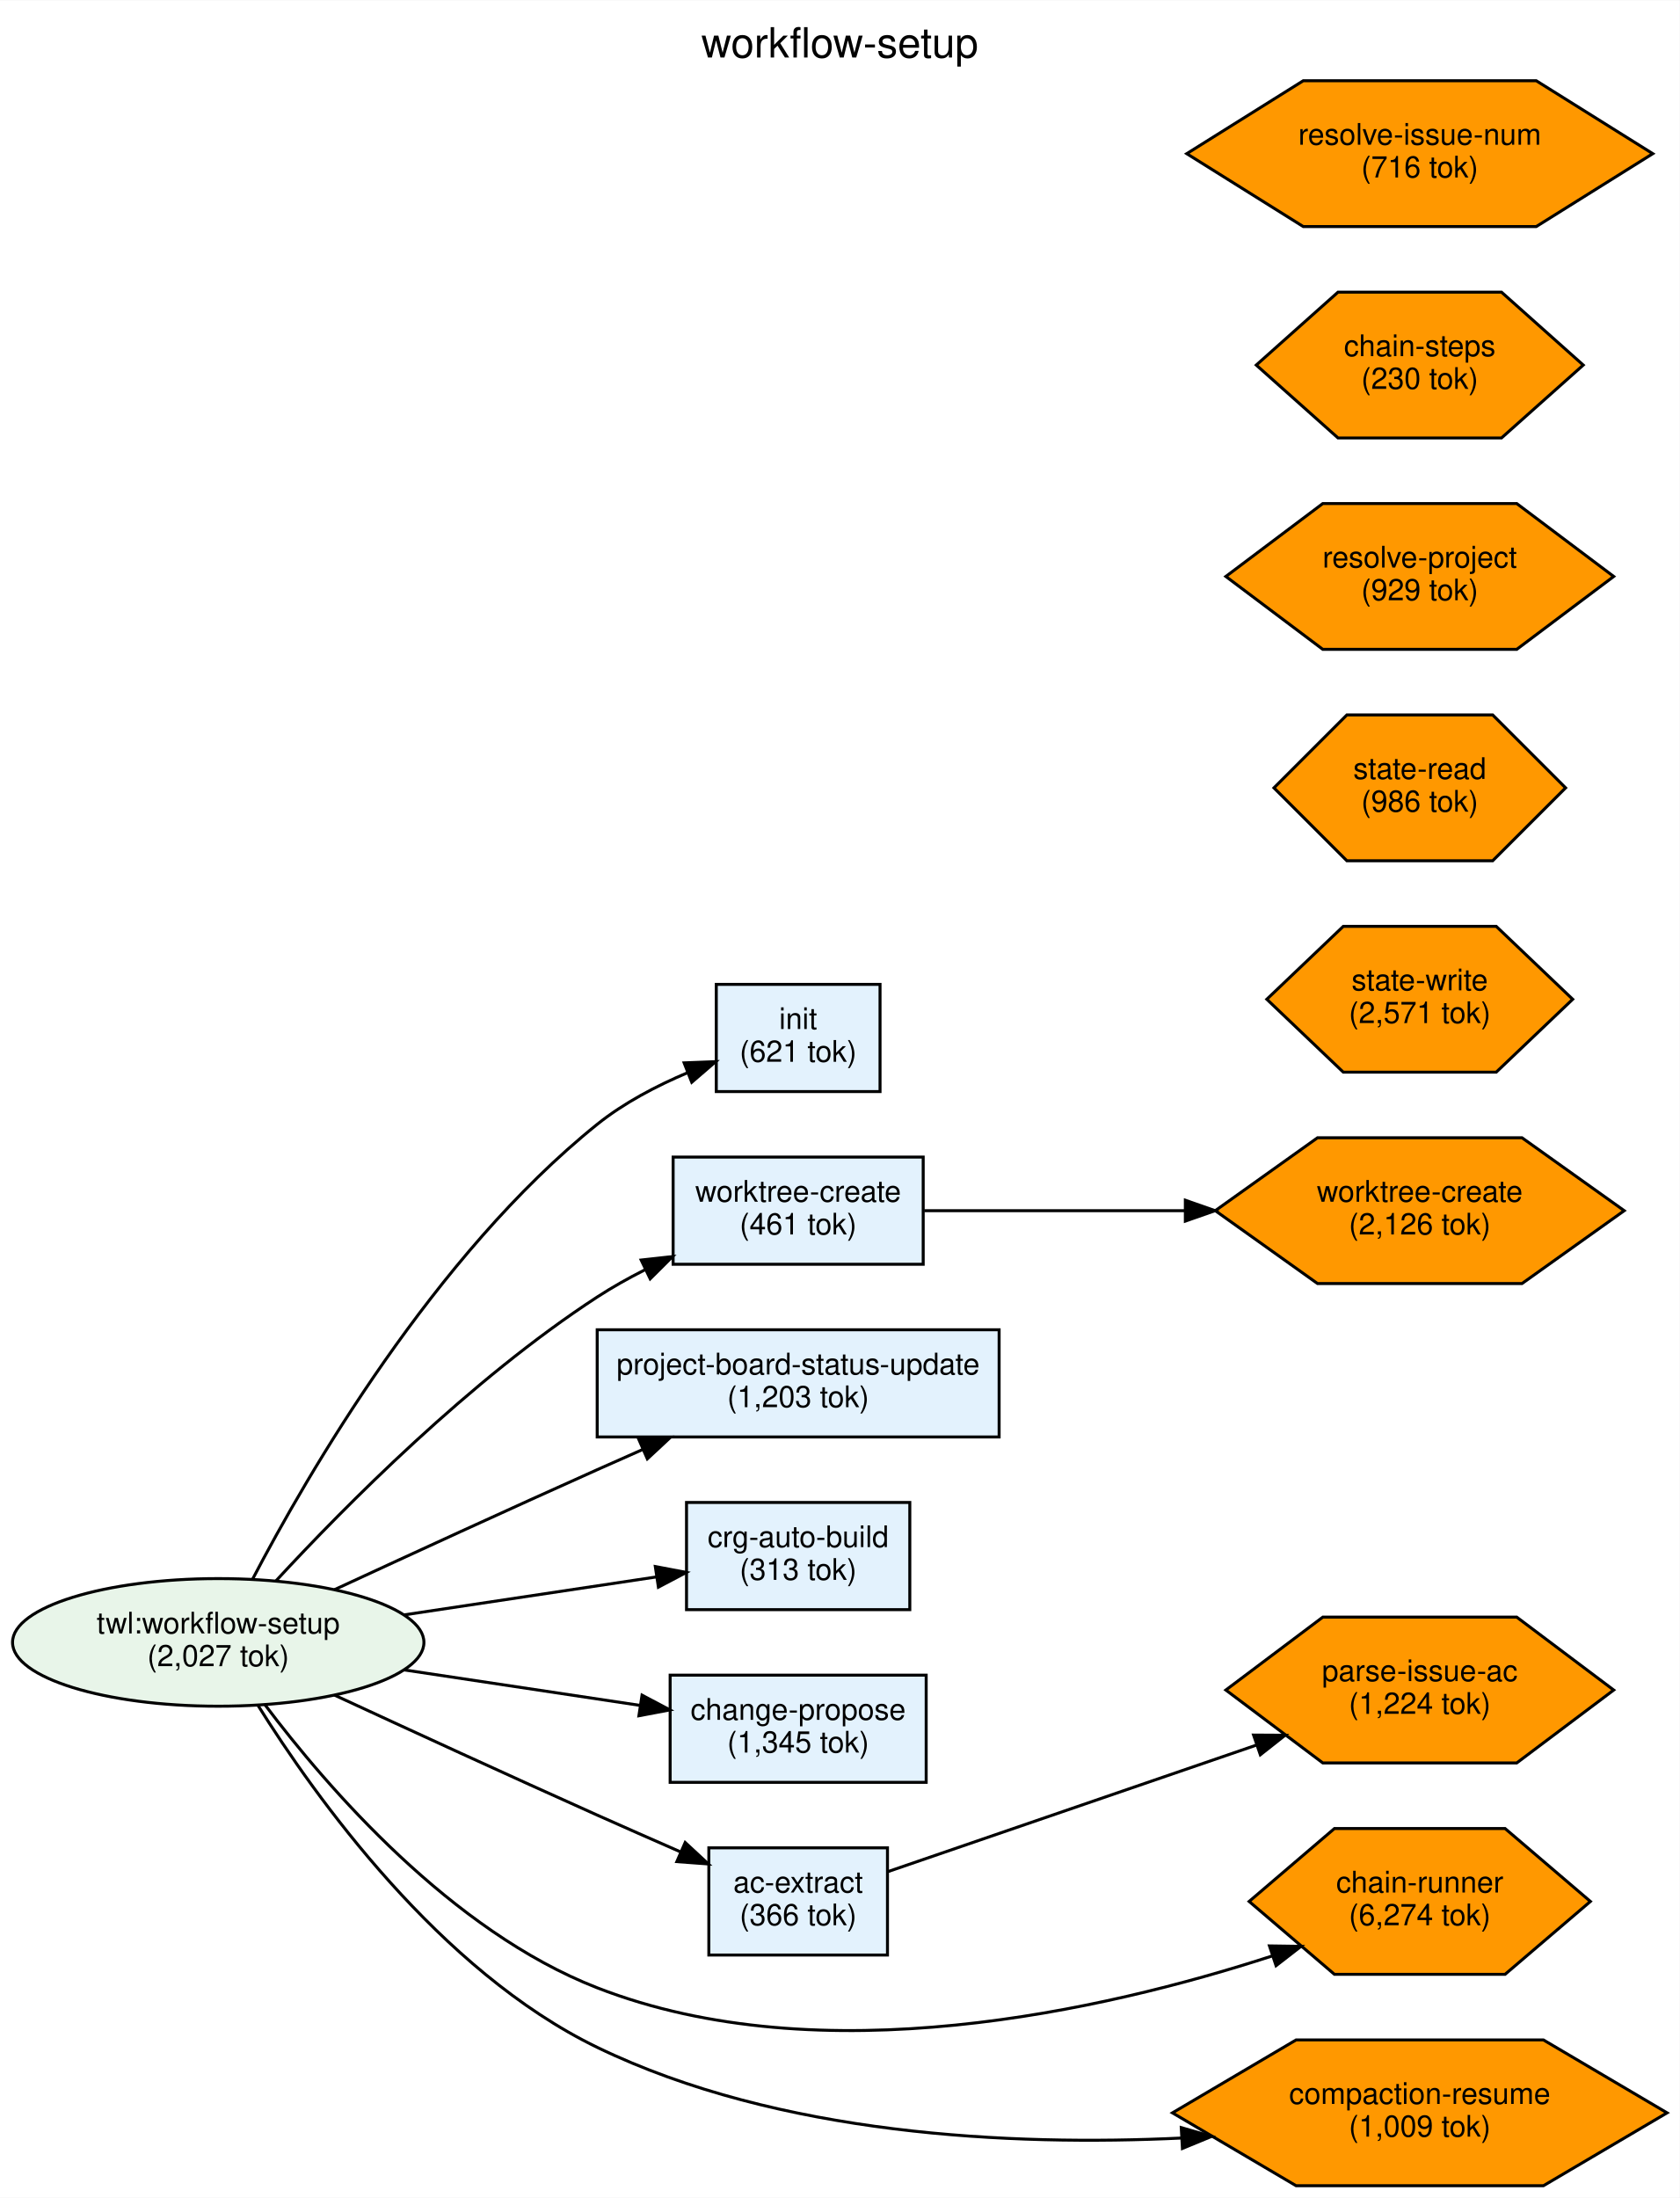
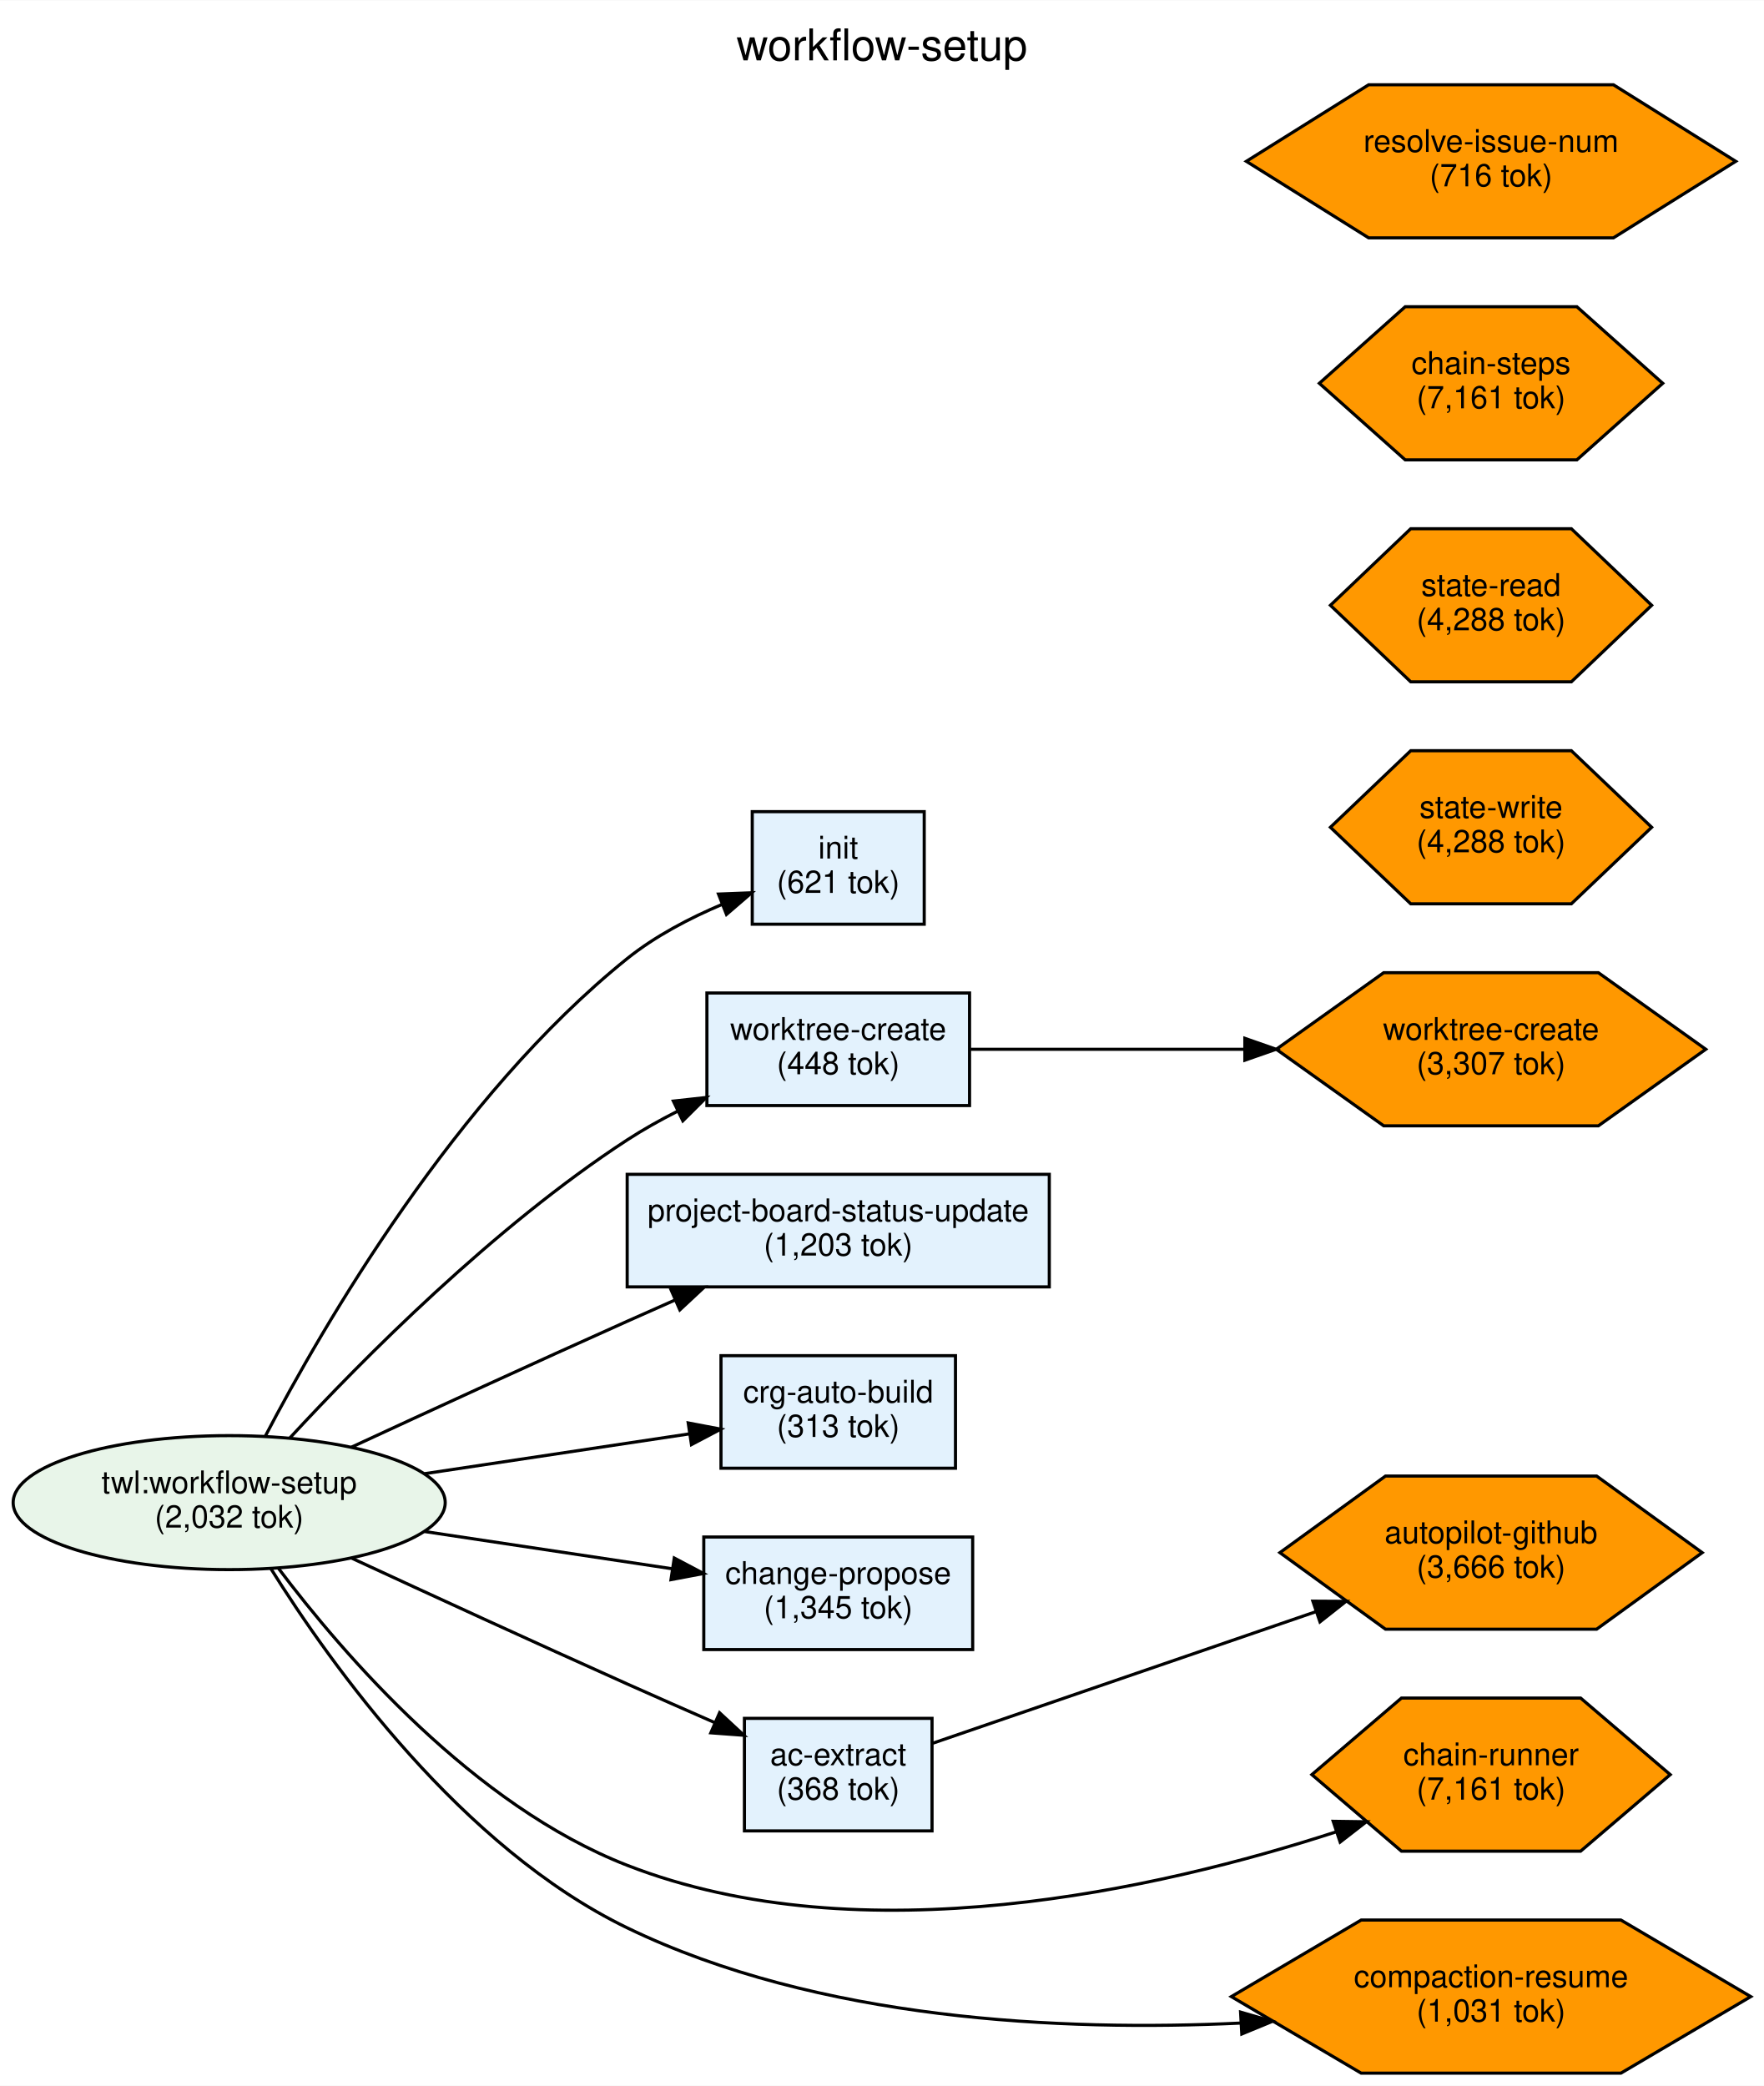
- <svg xmlns="http://www.w3.org/2000/svg" width="564pt" height="738pt" viewBox="0.00 0.00 564.16 737.99">
-   <g id="graph0" class="graph" transform="scale(1 1) rotate(0) translate(4 733.99)">
-     <polygon fill="white" stroke="transparent" points="-4,4 -4,-733.99 560.16,-733.99 560.16,4 -4,4" />
-     <text text-anchor="middle" x="278.08" y="-714.79" font-family="Helvetica,sans-Serif" font-size="14.00">workflow-setup</text>
+ <svg xmlns="http://www.w3.org/2000/svg" width="564pt" height="667pt" viewBox="0.00 0.00 564.16 666.99">
+   <g id="graph0" class="graph" transform="scale(1 1) rotate(0) translate(4 662.99)">
+     <polygon fill="white" stroke="transparent" points="-4,4 -4,-662.99 560.16,-662.99 560.16,4 -4,4" />
+     <text text-anchor="middle" x="278.08" y="-643.79" font-family="Helvetica,sans-Serif" font-size="14.00">workflow-setup</text>
    <g id="node1" class="node">
      <ellipse fill="#e8f5e9" stroke="black" cx="69.3" cy="-182.49" rx="69.09" ry="21.43" />
      <text text-anchor="middle" x="69.3" y="-185.49" font-family="Helvetica,sans-Serif" font-size="10.00">twl:workflow-setup</text>
-       <text text-anchor="middle" x="69.3" y="-174.49" font-family="Helvetica,sans-Serif" font-size="10.00">(2,027 tok)</text>
+       <text text-anchor="middle" x="69.3" y="-174.49" font-family="Helvetica,sans-Serif" font-size="10.00">(2,032 tok)</text>
    </g>
    <g id="node2" class="node">
      <polygon fill="#e3f2fd" stroke="black" points="291.59,-403.49 236.59,-403.49 236.59,-367.49 291.59,-367.49 291.59,-403.49" />
      <text text-anchor="middle" x="264.09" y="-388.49" font-family="Helvetica,sans-Serif" font-size="10.00">init</text>
      <text text-anchor="middle" x="264.09" y="-377.49" font-family="Helvetica,sans-Serif" font-size="10.00">(621 tok)</text>
    </g>
    <g id="edge1" class="edge">
      <path fill="none" stroke="black" d="M80.72,-203.5C99.42,-239.3 141.9,-312.53 196.59,-356.49 205.54,-363.68 216.54,-369.43 227,-373.85" />
      <polygon fill="black" stroke="black" points="225.79,-377.13 236.38,-377.54 228.35,-370.62 225.79,-377.13" />
    </g>
    <g id="node3" class="node">
      <polygon fill="#e3f2fd" stroke="black" points="306.09,-345.49 222.09,-345.49 222.09,-309.49 306.09,-309.49 306.09,-345.49" />
      <text text-anchor="middle" x="264.09" y="-330.49" font-family="Helvetica,sans-Serif" font-size="10.00">worktree-create</text>
-       <text text-anchor="middle" x="264.09" y="-319.49" font-family="Helvetica,sans-Serif" font-size="10.00">(461 tok)</text>
+       <text text-anchor="middle" x="264.09" y="-319.49" font-family="Helvetica,sans-Serif" font-size="10.00">(448 tok)</text>
    </g>
    <g id="edge2" class="edge">
      <path fill="none" stroke="black" d="M88.71,-203.18C111.91,-228.29 153.93,-270.72 196.59,-298.49 201.6,-301.75 207.03,-304.8 212.56,-307.6" />
      <polygon fill="black" stroke="black" points="211.36,-310.91 221.89,-312.07 214.39,-304.6 211.36,-310.91" />
    </g>
    <g id="node4" class="node">
      <polygon fill="#e3f2fd" stroke="black" points="331.59,-287.49 196.59,-287.49 196.59,-251.49 331.59,-251.49 331.59,-287.49" />
      <text text-anchor="middle" x="264.09" y="-272.49" font-family="Helvetica,sans-Serif" font-size="10.00">project-board-status-update</text>
      <text text-anchor="middle" x="264.09" y="-261.49" font-family="Helvetica,sans-Serif" font-size="10.00">(1,203 tok)</text>
    </g>
    <g id="edge3" class="edge">
      <path fill="none" stroke="black" d="M108.34,-200.2C133.37,-211.79 166.86,-227.19 196.59,-240.49 201.55,-242.71 206.73,-245.01 211.9,-247.29" />
      <polygon fill="black" stroke="black" points="210.62,-250.55 221.18,-251.36 213.43,-244.14 210.62,-250.55" />
    </g>
    <g id="node5" class="node">
      <polygon fill="#e3f2fd" stroke="black" points="301.59,-229.49 226.59,-229.49 226.59,-193.49 301.59,-193.49 301.59,-229.49" />
      <text text-anchor="middle" x="264.09" y="-214.49" font-family="Helvetica,sans-Serif" font-size="10.00">crg-auto-build</text>
      <text text-anchor="middle" x="264.09" y="-203.49" font-family="Helvetica,sans-Serif" font-size="10.00">(313 tok)</text>
    </g>
    <g id="edge4" class="edge">
      <path fill="none" stroke="black" d="M131.83,-191.75C159.24,-195.87 191,-200.65 216.41,-204.47" />
      <polygon fill="black" stroke="black" points="216.11,-207.97 226.52,-205.99 217.15,-201.05 216.11,-207.97" />
    </g>
    <g id="node6" class="node">
      <polygon fill="#e3f2fd" stroke="black" points="307.09,-171.49 221.09,-171.49 221.09,-135.49 307.09,-135.49 307.09,-171.49" />
      <text text-anchor="middle" x="264.09" y="-156.49" font-family="Helvetica,sans-Serif" font-size="10.00">change-propose</text>
      <text text-anchor="middle" x="264.09" y="-145.49" font-family="Helvetica,sans-Serif" font-size="10.00">(1,345 tok)</text>
    </g>
    <g id="edge5" class="edge">
      <path fill="none" stroke="black" d="M131.83,-173.24C157.29,-169.41 186.49,-165.02 210.88,-161.35" />
      <polygon fill="black" stroke="black" points="211.65,-164.77 221.01,-159.82 210.6,-157.85 211.65,-164.77" />
    </g>
    <g id="node7" class="node">
      <polygon fill="#e3f2fd" stroke="black" points="294.09,-113.49 234.09,-113.49 234.09,-77.49 294.09,-77.49 294.09,-113.49" />
      <text text-anchor="middle" x="264.09" y="-98.49" font-family="Helvetica,sans-Serif" font-size="10.00">ac-extract</text>
-       <text text-anchor="middle" x="264.09" y="-87.49" font-family="Helvetica,sans-Serif" font-size="10.00">(366 tok)</text>
+       <text text-anchor="middle" x="264.09" y="-87.49" font-family="Helvetica,sans-Serif" font-size="10.00">(368 tok)</text>
    </g>
    <g id="edge6" class="edge">
      <path fill="none" stroke="black" d="M108.34,-164.79C133.37,-153.2 166.86,-137.8 196.59,-124.49 205.64,-120.45 215.4,-116.15 224.59,-112.13" />
      <polygon fill="black" stroke="black" points="226.14,-115.28 233.91,-108.08 223.34,-108.86 226.14,-115.28" />
    </g>
-     <g id="node11" class="node">
+     <g id="node10" class="node">
      <polygon fill="#ff9800" stroke="black" points="530.19,-95.49 501.53,-119.98 444.22,-119.98 415.57,-95.49 444.22,-71.01 501.53,-71.01 530.19,-95.49" />
      <text text-anchor="middle" x="472.88" y="-98.49" font-family="Helvetica,sans-Serif" font-size="10.00">chain-runner</text>
-       <text text-anchor="middle" x="472.88" y="-87.49" font-family="Helvetica,sans-Serif" font-size="10.00">(6,274 tok)</text>
+       <text text-anchor="middle" x="472.88" y="-87.49" font-family="Helvetica,sans-Serif" font-size="10.00">(7,161 tok)</text>
    </g>
    <g id="edge7" class="edge">
      <path fill="none" stroke="black" d="M84.93,-161.64C105.91,-133.75 147.49,-85.62 196.59,-66.49 271.78,-37.2 366.77,-58.82 423.24,-77.16" />
      <polygon fill="black" stroke="black" points="422.39,-80.56 432.98,-80.41 424.61,-73.92 422.39,-80.56" />
    </g>
-     <g id="node15" class="node">
+     <g id="node14" class="node">
      <polygon fill="#ff9800" stroke="black" points="555.94,-24.49 514.41,-48.98 431.34,-48.98 389.81,-24.49 431.34,-0.01 514.41,-0.01 555.94,-24.49" />
      <text text-anchor="middle" x="472.88" y="-27.49" font-family="Helvetica,sans-Serif" font-size="10.00">compaction-resume</text>
-       <text text-anchor="middle" x="472.88" y="-16.49" font-family="Helvetica,sans-Serif" font-size="10.00">(1,009 tok)</text>
+       <text text-anchor="middle" x="472.88" y="-16.49" font-family="Helvetica,sans-Serif" font-size="10.00">(1,031 tok)</text>
    </g>
    <g id="edge8" class="edge">
      <path fill="none" stroke="black" d="M82.46,-161.64C102.02,-130.33 143.67,-72.13 196.59,-46.49 257.75,-16.87 335.58,-13.31 392.86,-16.03" />
      <polygon fill="black" stroke="black" points="392.77,-19.53 402.95,-16.58 393.16,-12.54 392.77,-19.53" />
    </g>
-     <g id="node12" class="node">
+     <g id="node11" class="node">
      <polygon fill="#ff9800" stroke="black" points="541.55,-327.49 507.21,-351.98 438.54,-351.98 404.2,-327.49 438.54,-303.01 507.21,-303.01 541.55,-327.49" />
      <text text-anchor="middle" x="472.88" y="-330.49" font-family="Helvetica,sans-Serif" font-size="10.00">worktree-create</text>
-       <text text-anchor="middle" x="472.88" y="-319.49" font-family="Helvetica,sans-Serif" font-size="10.00">(2,126 tok)</text>
+       <text text-anchor="middle" x="472.88" y="-319.49" font-family="Helvetica,sans-Serif" font-size="10.00">(3,307 tok)</text>
    </g>
    <g id="edge9" class="edge">
      <path fill="none" stroke="black" d="M306.44,-327.49C331.43,-327.49 364.09,-327.49 393.78,-327.49" />
      <polygon fill="black" stroke="black" points="394.14,-330.99 404.14,-327.49 394.14,-323.99 394.14,-330.99" />
    </g>
-     <g id="node13" class="node">
-       <polygon fill="#ff9800" stroke="black" points="538.02,-166.49 505.45,-190.98 440.31,-190.98 407.74,-166.49 440.31,-142.01 505.45,-142.01 538.02,-166.49" />
-       <text text-anchor="middle" x="472.88" y="-169.49" font-family="Helvetica,sans-Serif" font-size="10.00">parse-issue-ac</text>
-       <text text-anchor="middle" x="472.88" y="-158.49" font-family="Helvetica,sans-Serif" font-size="10.00">(1,224 tok)</text>
+     <g id="node12" class="node">
+       <polygon fill="#ff9800" stroke="black" points="540.41,-166.49 506.65,-190.98 439.11,-190.98 405.34,-166.49 439.11,-142.01 506.65,-142.01 540.41,-166.49" />
+       <text text-anchor="middle" x="472.88" y="-169.49" font-family="Helvetica,sans-Serif" font-size="10.00">autopilot-github</text>
+       <text text-anchor="middle" x="472.88" y="-158.49" font-family="Helvetica,sans-Serif" font-size="10.00">(3,666 tok)</text>
    </g>
    <g id="edge10" class="edge">
-       <path fill="none" stroke="black" d="M294.28,-105.52C326.37,-116.53 378.61,-134.47 418.15,-148.05" />
-       <polygon fill="black" stroke="black" points="417.06,-151.37 427.65,-151.31 419.33,-144.75 417.06,-151.37" />
+       <path fill="none" stroke="black" d="M294.28,-105.52C325.99,-116.41 377.39,-134.05 416.75,-147.57" />
+       <polygon fill="black" stroke="black" points="415.89,-150.97 426.48,-150.91 418.16,-144.35 415.89,-150.97" />
    </g>
    <g id="node8" class="node">
-       <polygon fill="#ff9800" stroke="black" points="521.86,-469.49 497.37,-493.98 448.39,-493.98 423.9,-469.49 448.39,-445.01 497.37,-445.01 521.86,-469.49" />
+       <polygon fill="#ff9800" stroke="black" points="524.25,-469.49 498.56,-493.98 447.19,-493.98 421.5,-469.49 447.19,-445.01 498.56,-445.01 524.25,-469.49" />
      <text text-anchor="middle" x="472.88" y="-472.49" font-family="Helvetica,sans-Serif" font-size="10.00">state-read</text>
-       <text text-anchor="middle" x="472.88" y="-461.49" font-family="Helvetica,sans-Serif" font-size="10.00">(986 tok)</text>
+       <text text-anchor="middle" x="472.88" y="-461.49" font-family="Helvetica,sans-Serif" font-size="10.00">(4,288 tok)</text>
    </g>
    <g id="node9" class="node">
      <polygon fill="#ff9800" stroke="black" points="524.25,-398.49 498.56,-422.98 447.19,-422.98 421.5,-398.49 447.19,-374.01 498.56,-374.01 524.25,-398.49" />
      <text text-anchor="middle" x="472.88" y="-401.49" font-family="Helvetica,sans-Serif" font-size="10.00">state-write</text>
-       <text text-anchor="middle" x="472.88" y="-390.49" font-family="Helvetica,sans-Serif" font-size="10.00">(2,571 tok)</text>
+       <text text-anchor="middle" x="472.88" y="-390.49" font-family="Helvetica,sans-Serif" font-size="10.00">(4,288 tok)</text>
    </g>
-     <g id="node10" class="node">
-       <polygon fill="#ff9800" stroke="black" points="538.02,-540.49 505.45,-564.98 440.31,-564.98 407.74,-540.49 440.31,-516.01 505.45,-516.01 538.02,-540.49" />
-       <text text-anchor="middle" x="472.88" y="-543.49" font-family="Helvetica,sans-Serif" font-size="10.00">resolve-project</text>
-       <text text-anchor="middle" x="472.88" y="-532.49" font-family="Helvetica,sans-Serif" font-size="10.00">(929 tok)</text>
+     <g id="node13" class="node">
+       <polygon fill="#ff9800" stroke="black" points="527.79,-540.49 500.33,-564.98 445.42,-564.98 417.96,-540.49 445.42,-516.01 500.33,-516.01 527.79,-540.49" />
+       <text text-anchor="middle" x="472.88" y="-543.49" font-family="Helvetica,sans-Serif" font-size="10.00">chain-steps</text>
+       <text text-anchor="middle" x="472.88" y="-532.49" font-family="Helvetica,sans-Serif" font-size="10.00">(7,161 tok)</text>
    </g>
-     <g id="node14" class="node">
-       <polygon fill="#ff9800" stroke="black" points="527.79,-611.49 500.33,-635.98 445.42,-635.98 417.96,-611.49 445.42,-587.01 500.33,-587.01 527.79,-611.49" />
-       <text text-anchor="middle" x="472.88" y="-614.49" font-family="Helvetica,sans-Serif" font-size="10.00">chain-steps</text>
-       <text text-anchor="middle" x="472.88" y="-603.49" font-family="Helvetica,sans-Serif" font-size="10.00">(230 tok)</text>
-     </g>
-     <g id="node16" class="node">
-       <polygon fill="#ff9800" stroke="black" points="551.14,-682.49 512.01,-706.98 433.74,-706.98 394.61,-682.49 433.74,-658.01 512.01,-658.01 551.14,-682.49" />
-       <text text-anchor="middle" x="472.88" y="-685.49" font-family="Helvetica,sans-Serif" font-size="10.00">resolve-issue-num</text>
-       <text text-anchor="middle" x="472.88" y="-674.49" font-family="Helvetica,sans-Serif" font-size="10.00">(716 tok)</text>
+     <g id="node15" class="node">
+       <polygon fill="#ff9800" stroke="black" points="551.14,-611.49 512.01,-635.98 433.74,-635.98 394.61,-611.49 433.74,-587.01 512.01,-587.01 551.14,-611.49" />
+       <text text-anchor="middle" x="472.88" y="-614.49" font-family="Helvetica,sans-Serif" font-size="10.00">resolve-issue-num</text>
+       <text text-anchor="middle" x="472.88" y="-603.49" font-family="Helvetica,sans-Serif" font-size="10.00">(716 tok)</text>
    </g>
  </g>
</svg>
